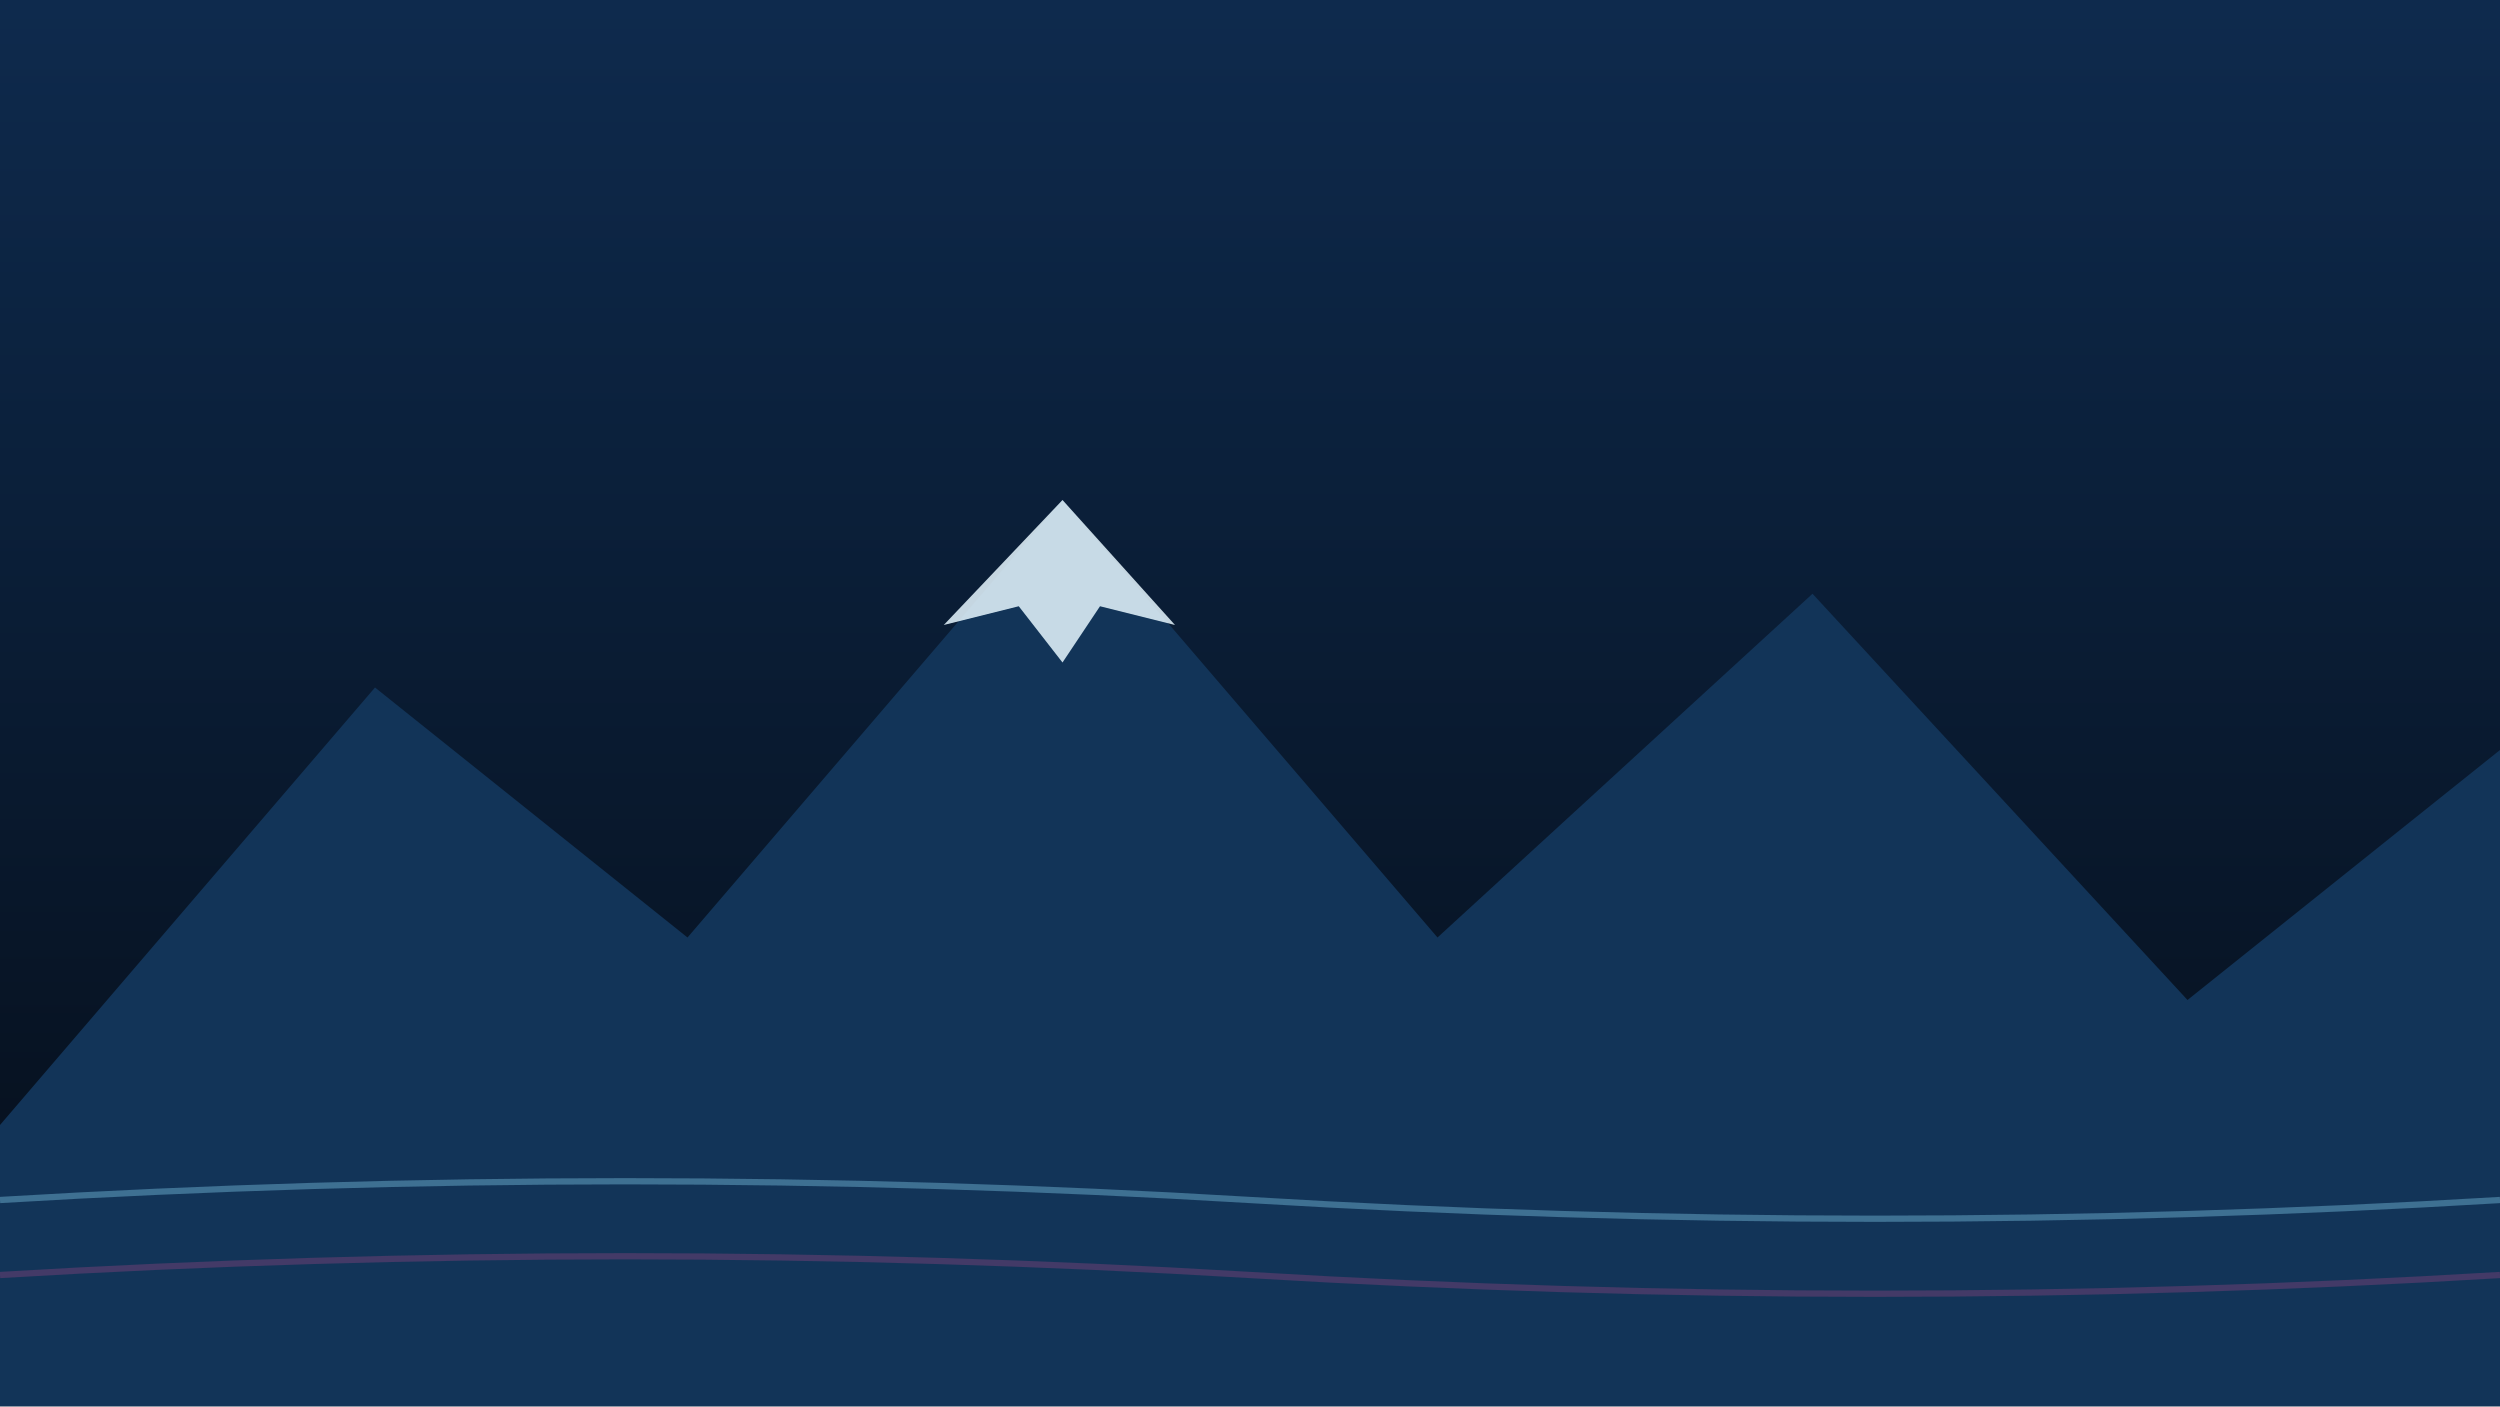
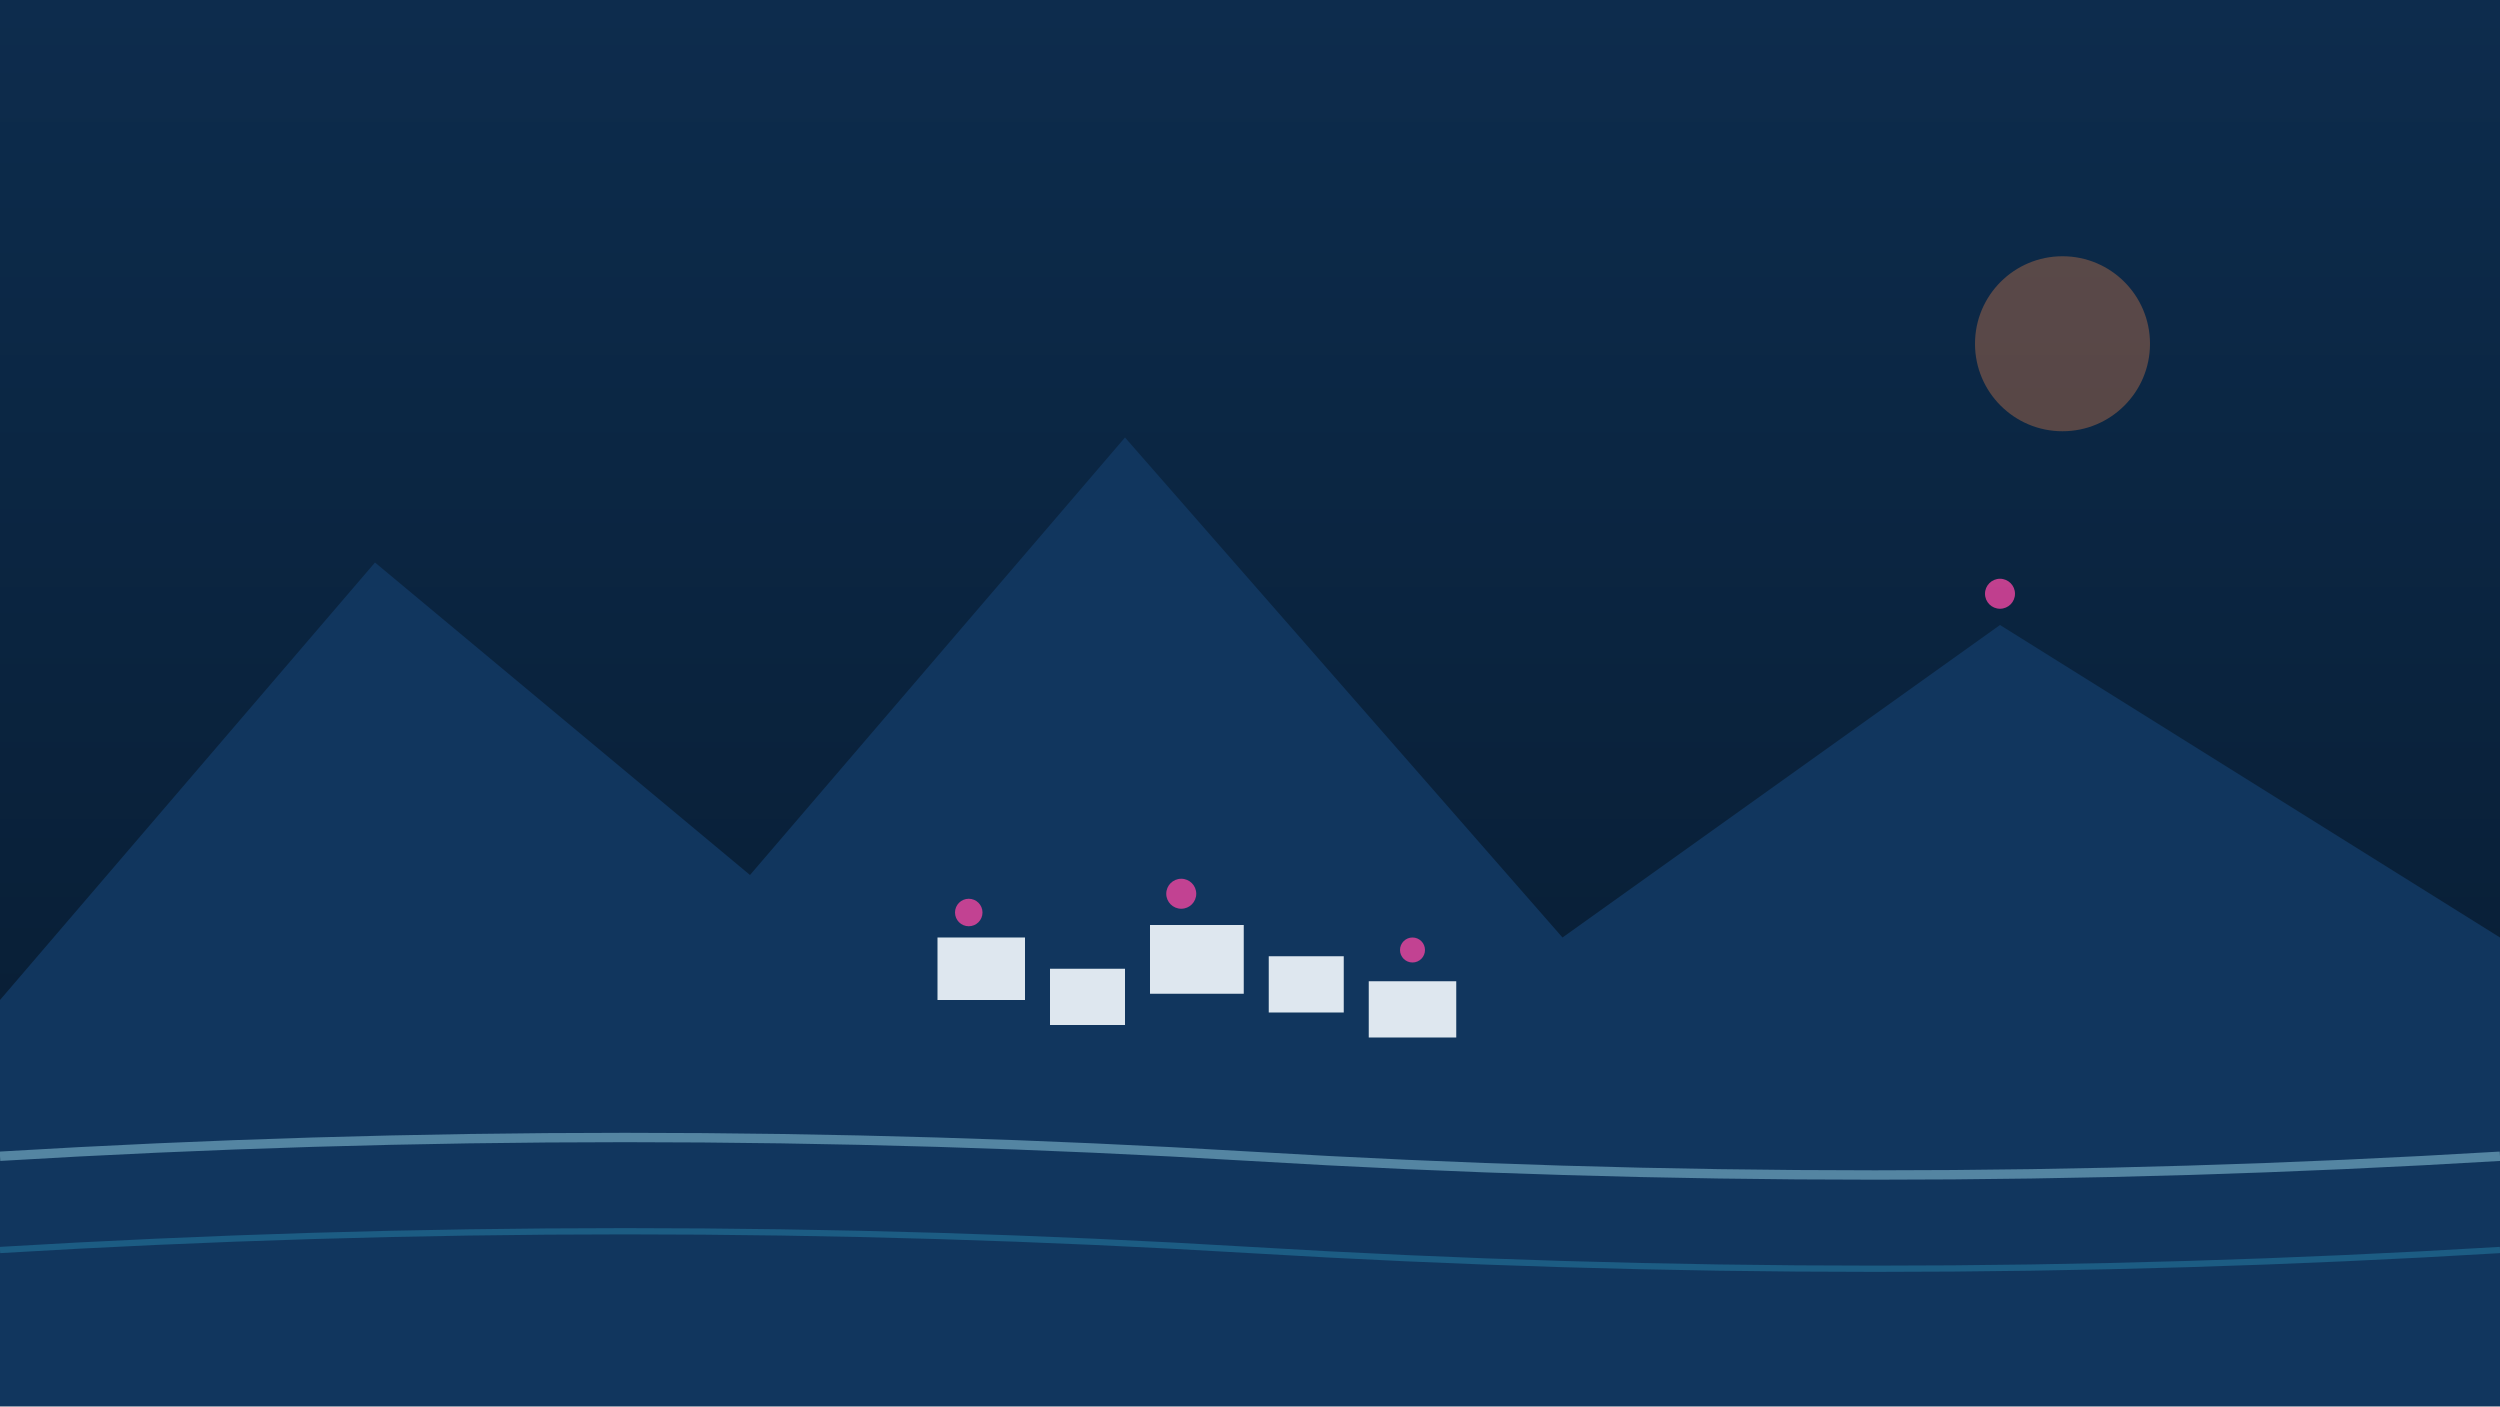
<svg xmlns="http://www.w3.org/2000/svg" viewBox="0 0 400 225" preserveAspectRatio="xMidYMid slice">
  <defs>
    <linearGradient id="sg" x1="0" y1="0" x2="0" y2="1">
-       <stop offset="0" stop-color="#0e2a4d" />
-       <stop offset="1" stop-color="#050c16" />
+       <stop offset="0" stop-color="#0d2c4d" />
+       <stop offset="1" stop-color="#071a2e" />
    </linearGradient>
  </defs>
  <rect width="400" height="225" fill="url(#sg)" />
-   <path fill="#123458" d="M0,180 L60,110 L110,150 L170,80 L230,150 L290,95 L350,160 L400,120 L400,225 L0,225 Z" />
-   <path fill="#e6f7ff" opacity=".85" d="M170,80 L188,100 L176,97 L170,106 L163,97 L151,100 Z" />
-   <path d="M0,192 Q100,186 200,192 T400,192" stroke="#8fe0ff" stroke-opacity=".35" fill="none" />
-   <path d="M0,204 Q100,198 200,204 T400,204" stroke="#f04e9b" stroke-opacity=".22" fill="none" />
+   <path fill="#11365e" d="M0,160 L60,90 L120,140 L180,70 L250,150 L320,100 L400,150 L400,225 L0,225 Z" />
+   <g fill="#f4fbff" opacity=".9">
+     <rect x="150" y="150" width="14" height="10" />
+     <rect x="168" y="155" width="12" height="9" />
+     <rect x="184" y="148" width="15" height="11" />
+     <rect x="203" y="153" width="12" height="9" />
+     <rect x="219" y="157" width="14" height="9" />
+   </g>
+   <g fill="#e0449b" opacity=".85">
+     <circle cx="155" cy="146" r="2.2" />
+     <circle cx="189" cy="143" r="2.4" />
+     <circle cx="226" cy="152" r="2" />
+     <circle cx="320" cy="95" r="2.4" />
+   </g>
+   <path d="M0,185 Q100,179 200,185 T400,185" stroke="#a8e6f5" stroke-opacity=".45" fill="none" stroke-width="1.5" />
+   <path d="M0,200 Q100,194 200,200 T400,200" stroke="#38b6d9" stroke-opacity=".3" fill="none" />
+   <circle cx="330" cy="55" r="14" fill="#e8834a" opacity=".35" />
</svg>
